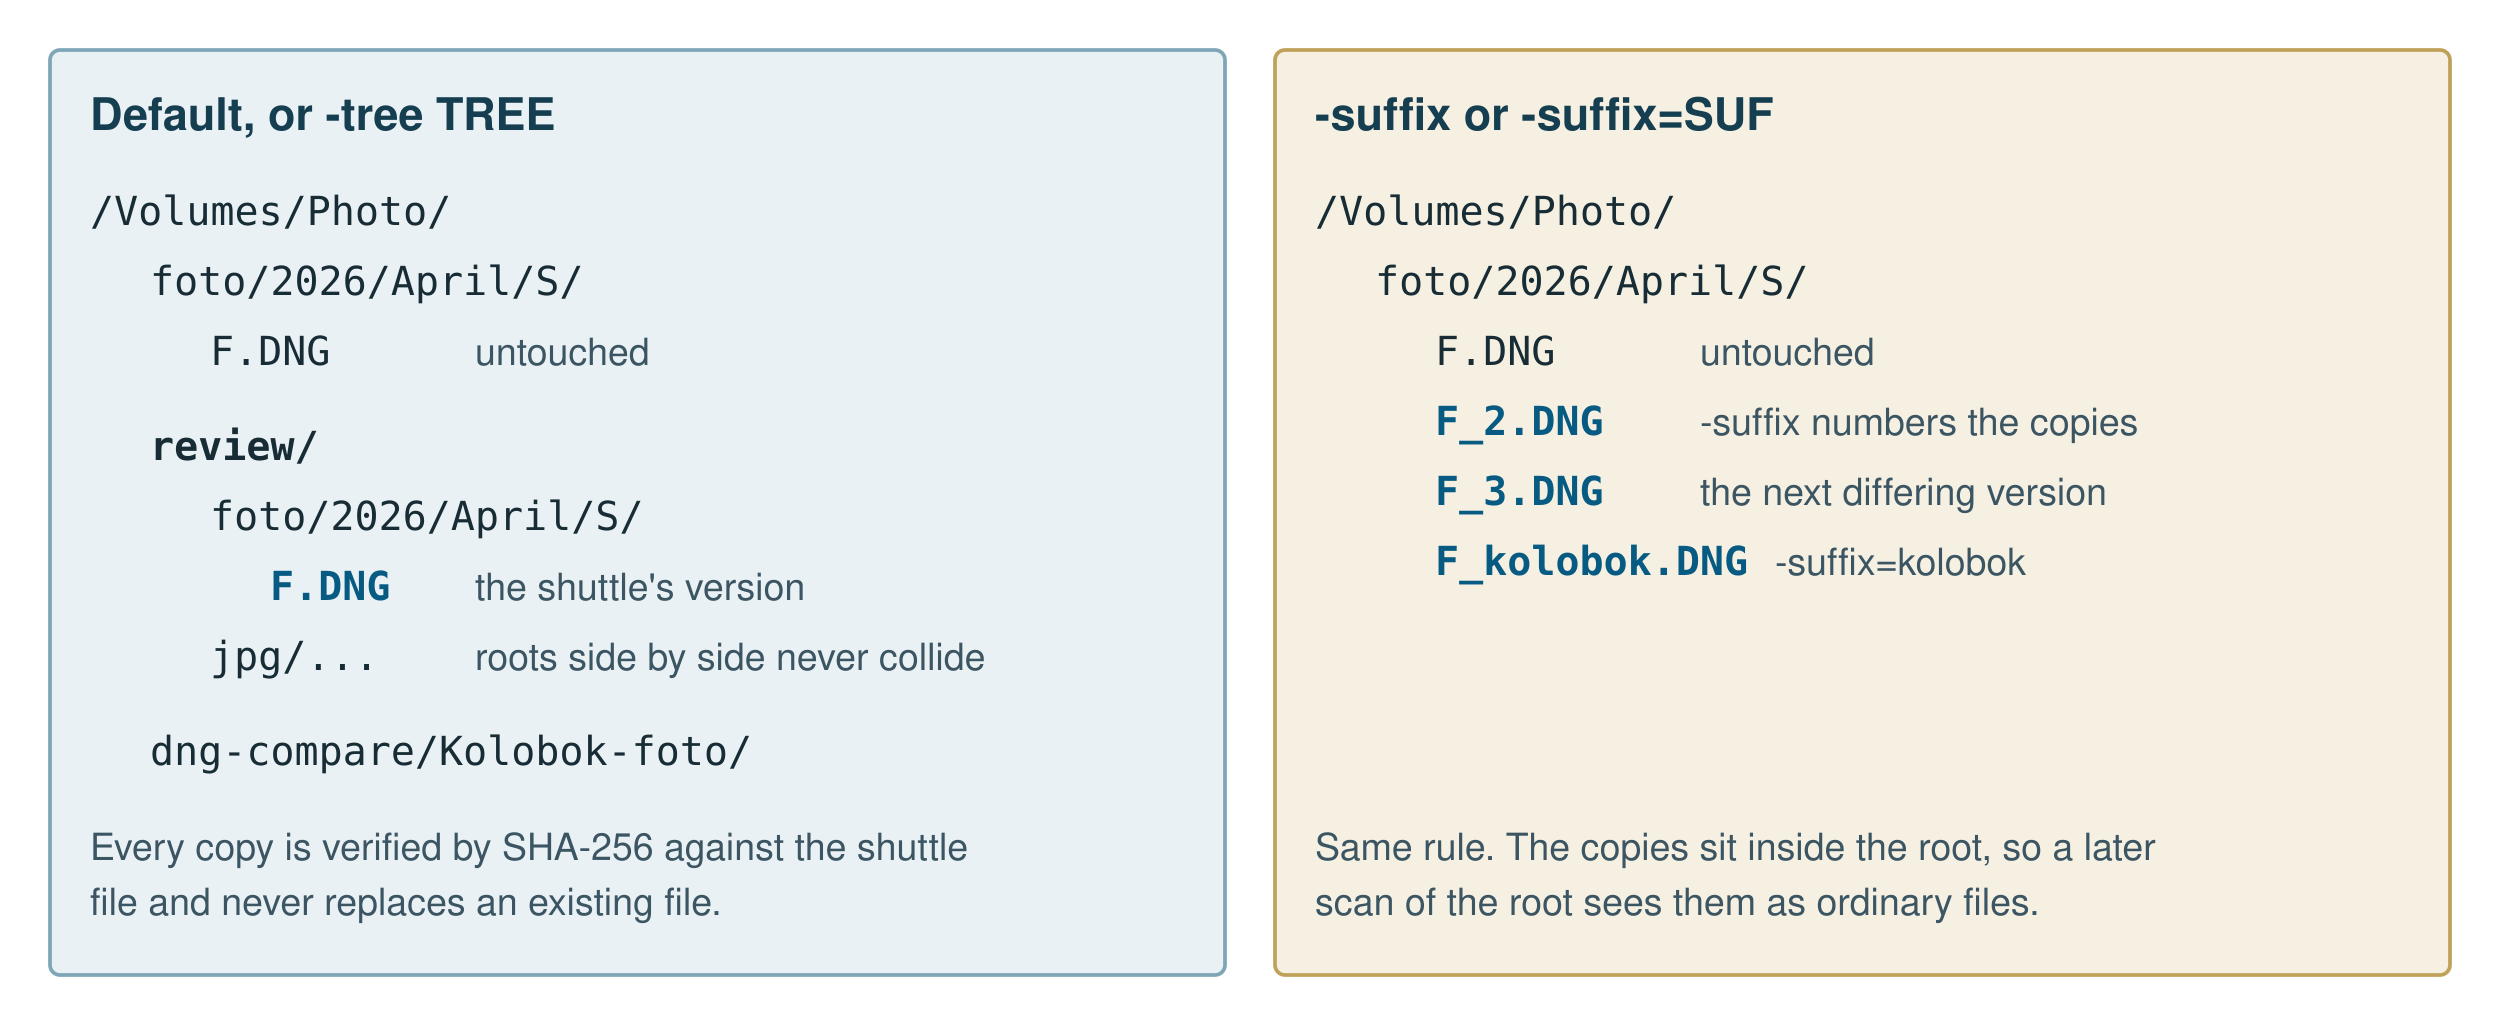
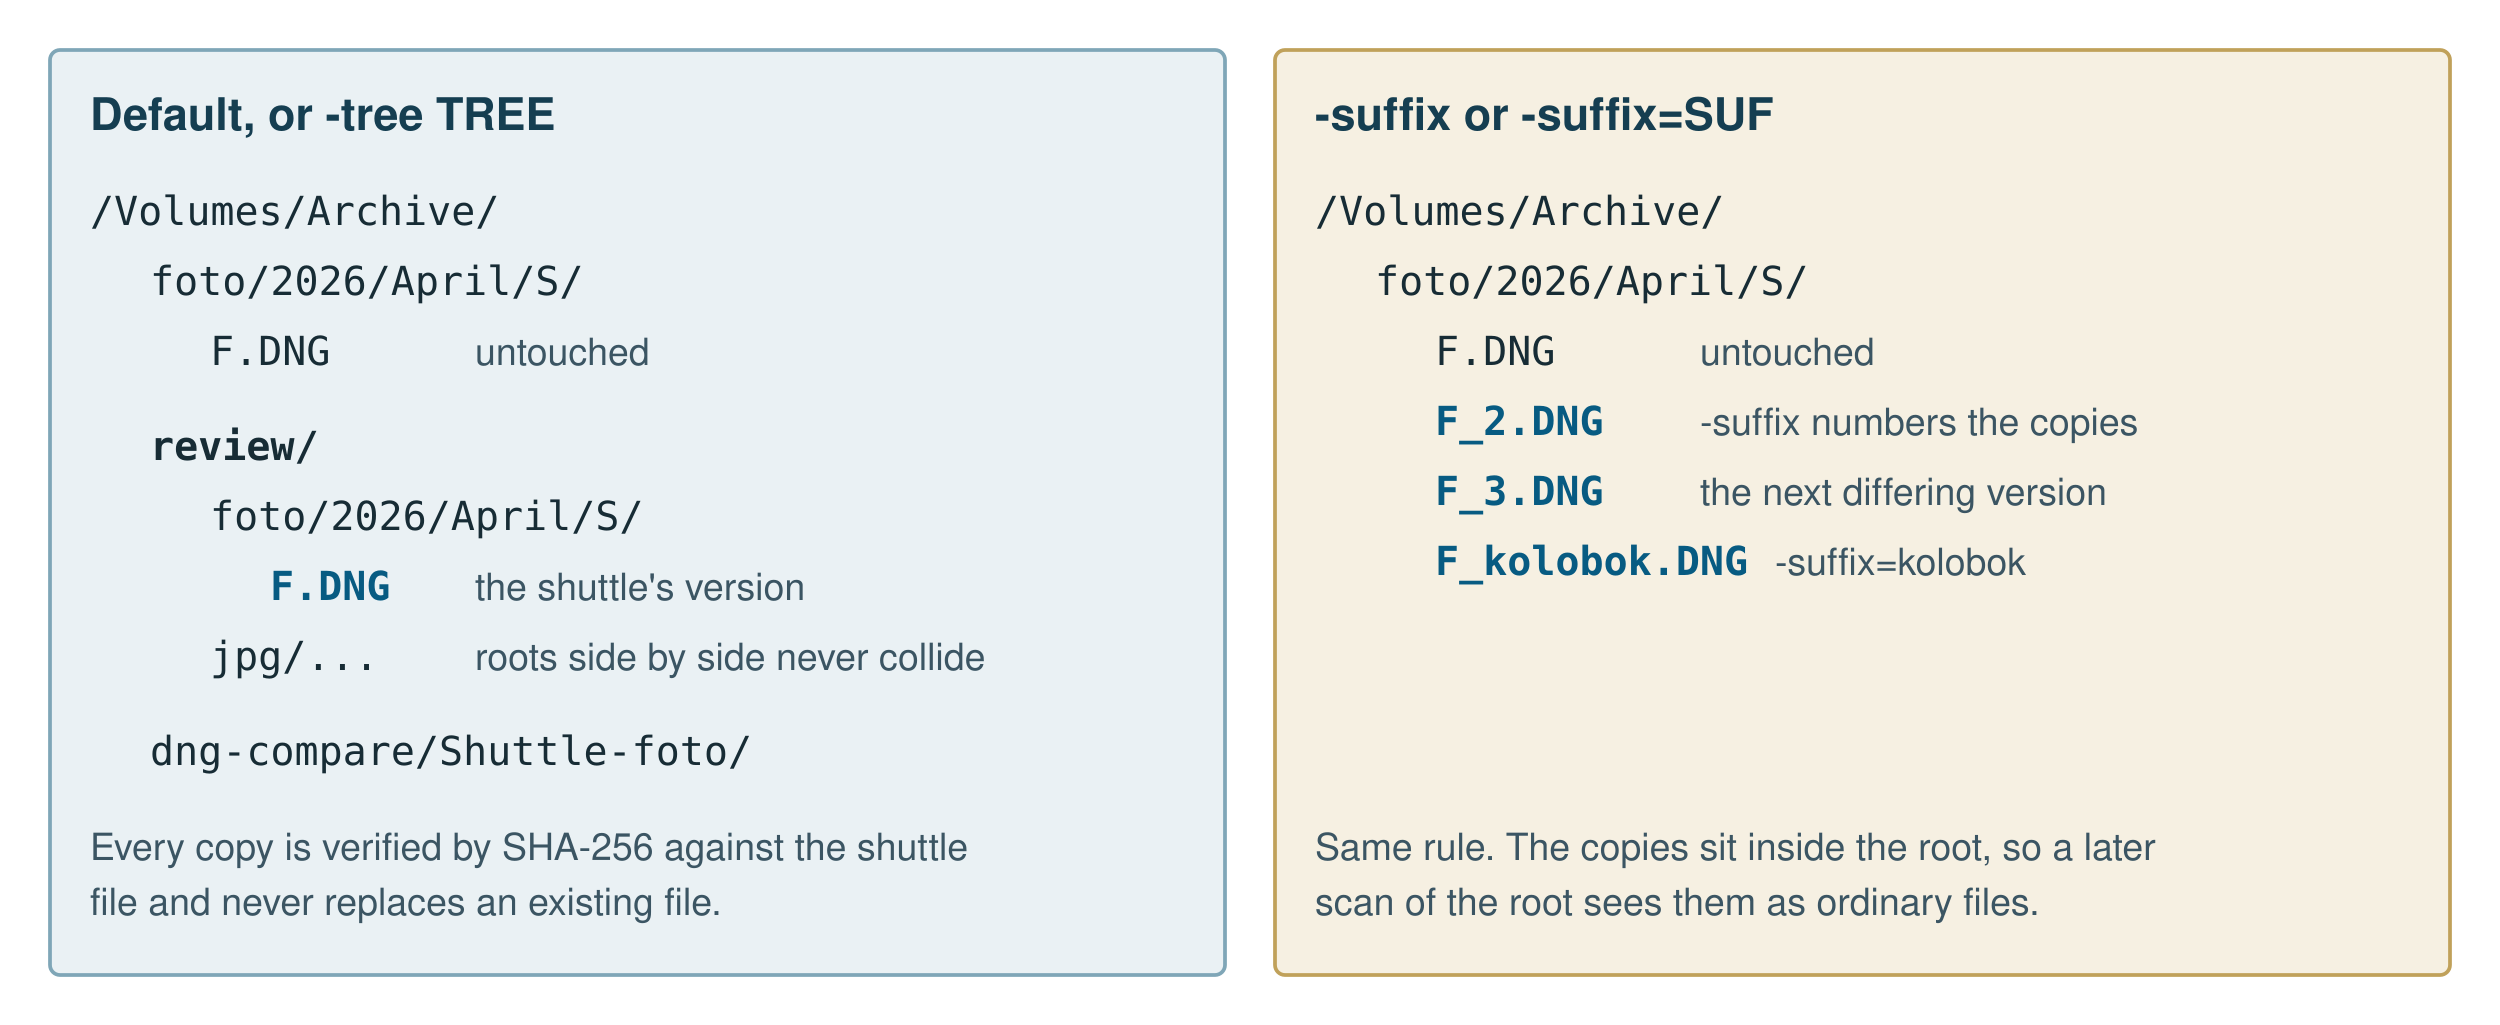
<svg xmlns="http://www.w3.org/2000/svg" viewBox="0 0 1000 410" width="1000" height="410" role="img" aria-labelledby="t d" font-family="Helvetica, Arial, sans-serif" fill="#172c35">
  <rect width="1000" height="410" fill="#ffffff" />
  <rect x="20" y="20" width="470" height="370" rx="4" fill="#eaf1f4" stroke="#7fa6b7" stroke-width="1.5" />
  <rect x="510" y="20" width="470" height="370" rx="4" fill="#f6f0e2" stroke="#c0a15a" stroke-width="1.5" />
  <text x="36" y="52" font-size="18" font-weight="700" fill="#153e51">Default, or -tree TREE</text>
  <text x="526" y="52" font-size="18" font-weight="700" fill="#153e51">-suffix or -suffix=SUF</text>
  <g font-family="Menlo, Consolas, monospace" font-size="16">
-     <text x="36" y="90">/Volumes/Photo/</text>
+     <text x="36" y="90">/Volumes/Archive/</text>
    <text x="60" y="118">foto/2026/April/S/</text>
    <text x="84" y="146">F.DNG</text>
    <text x="190" y="146" font-family="Helvetica, Arial, sans-serif" font-size="15" fill="#3b5563">untouched</text>
    <text x="60" y="184" font-weight="700">review/</text>
    <text x="84" y="212">foto/2026/April/S/</text>
    <text x="108" y="240" font-weight="700" fill="#075b82">F.DNG</text>
    <text x="190" y="240" font-family="Helvetica, Arial, sans-serif" font-size="15" fill="#3b5563">the shuttle's version</text>
    <text x="84" y="268">jpg/...</text>
    <text x="190" y="268" font-family="Helvetica, Arial, sans-serif" font-size="15" fill="#3b5563">roots side by side never collide</text>
-     <text x="60" y="306">dng-compare/Kolobok-foto/</text>
-     <text x="526" y="90">/Volumes/Photo/</text>
+     <text x="60" y="306">dng-compare/Shuttle-foto/</text>
+     <text x="526" y="90">/Volumes/Archive/</text>
    <text x="550" y="118">foto/2026/April/S/</text>
    <text x="574" y="146">F.DNG</text>
    <text x="680" y="146" font-family="Helvetica, Arial, sans-serif" font-size="15" fill="#3b5563">untouched</text>
    <text x="574" y="174" font-weight="700" fill="#075b82">F_2.DNG</text>
    <text x="680" y="174" font-family="Helvetica, Arial, sans-serif" font-size="15" fill="#3b5563">-suffix numbers the copies</text>
    <text x="574" y="202" font-weight="700" fill="#075b82">F_3.DNG</text>
    <text x="680" y="202" font-family="Helvetica, Arial, sans-serif" font-size="15" fill="#3b5563">the next differing version</text>
    <text x="574" y="230" font-weight="700" fill="#075b82">F_kolobok.DNG</text>
    <text x="710" y="230" font-family="Helvetica, Arial, sans-serif" font-size="15" fill="#3b5563">-suffix=kolobok</text>
  </g>
  <g font-size="15" fill="#3b5563">
    <text x="36" y="344">Every copy is verified by SHA-256 against the shuttle</text>
    <text x="36" y="366">file and never replaces an existing file.</text>
    <text x="526" y="344">Same rule. The copies sit inside the root, so a later</text>
    <text x="526" y="366">scan of the root sees them as ordinary files.</text>
  </g>
</svg>
